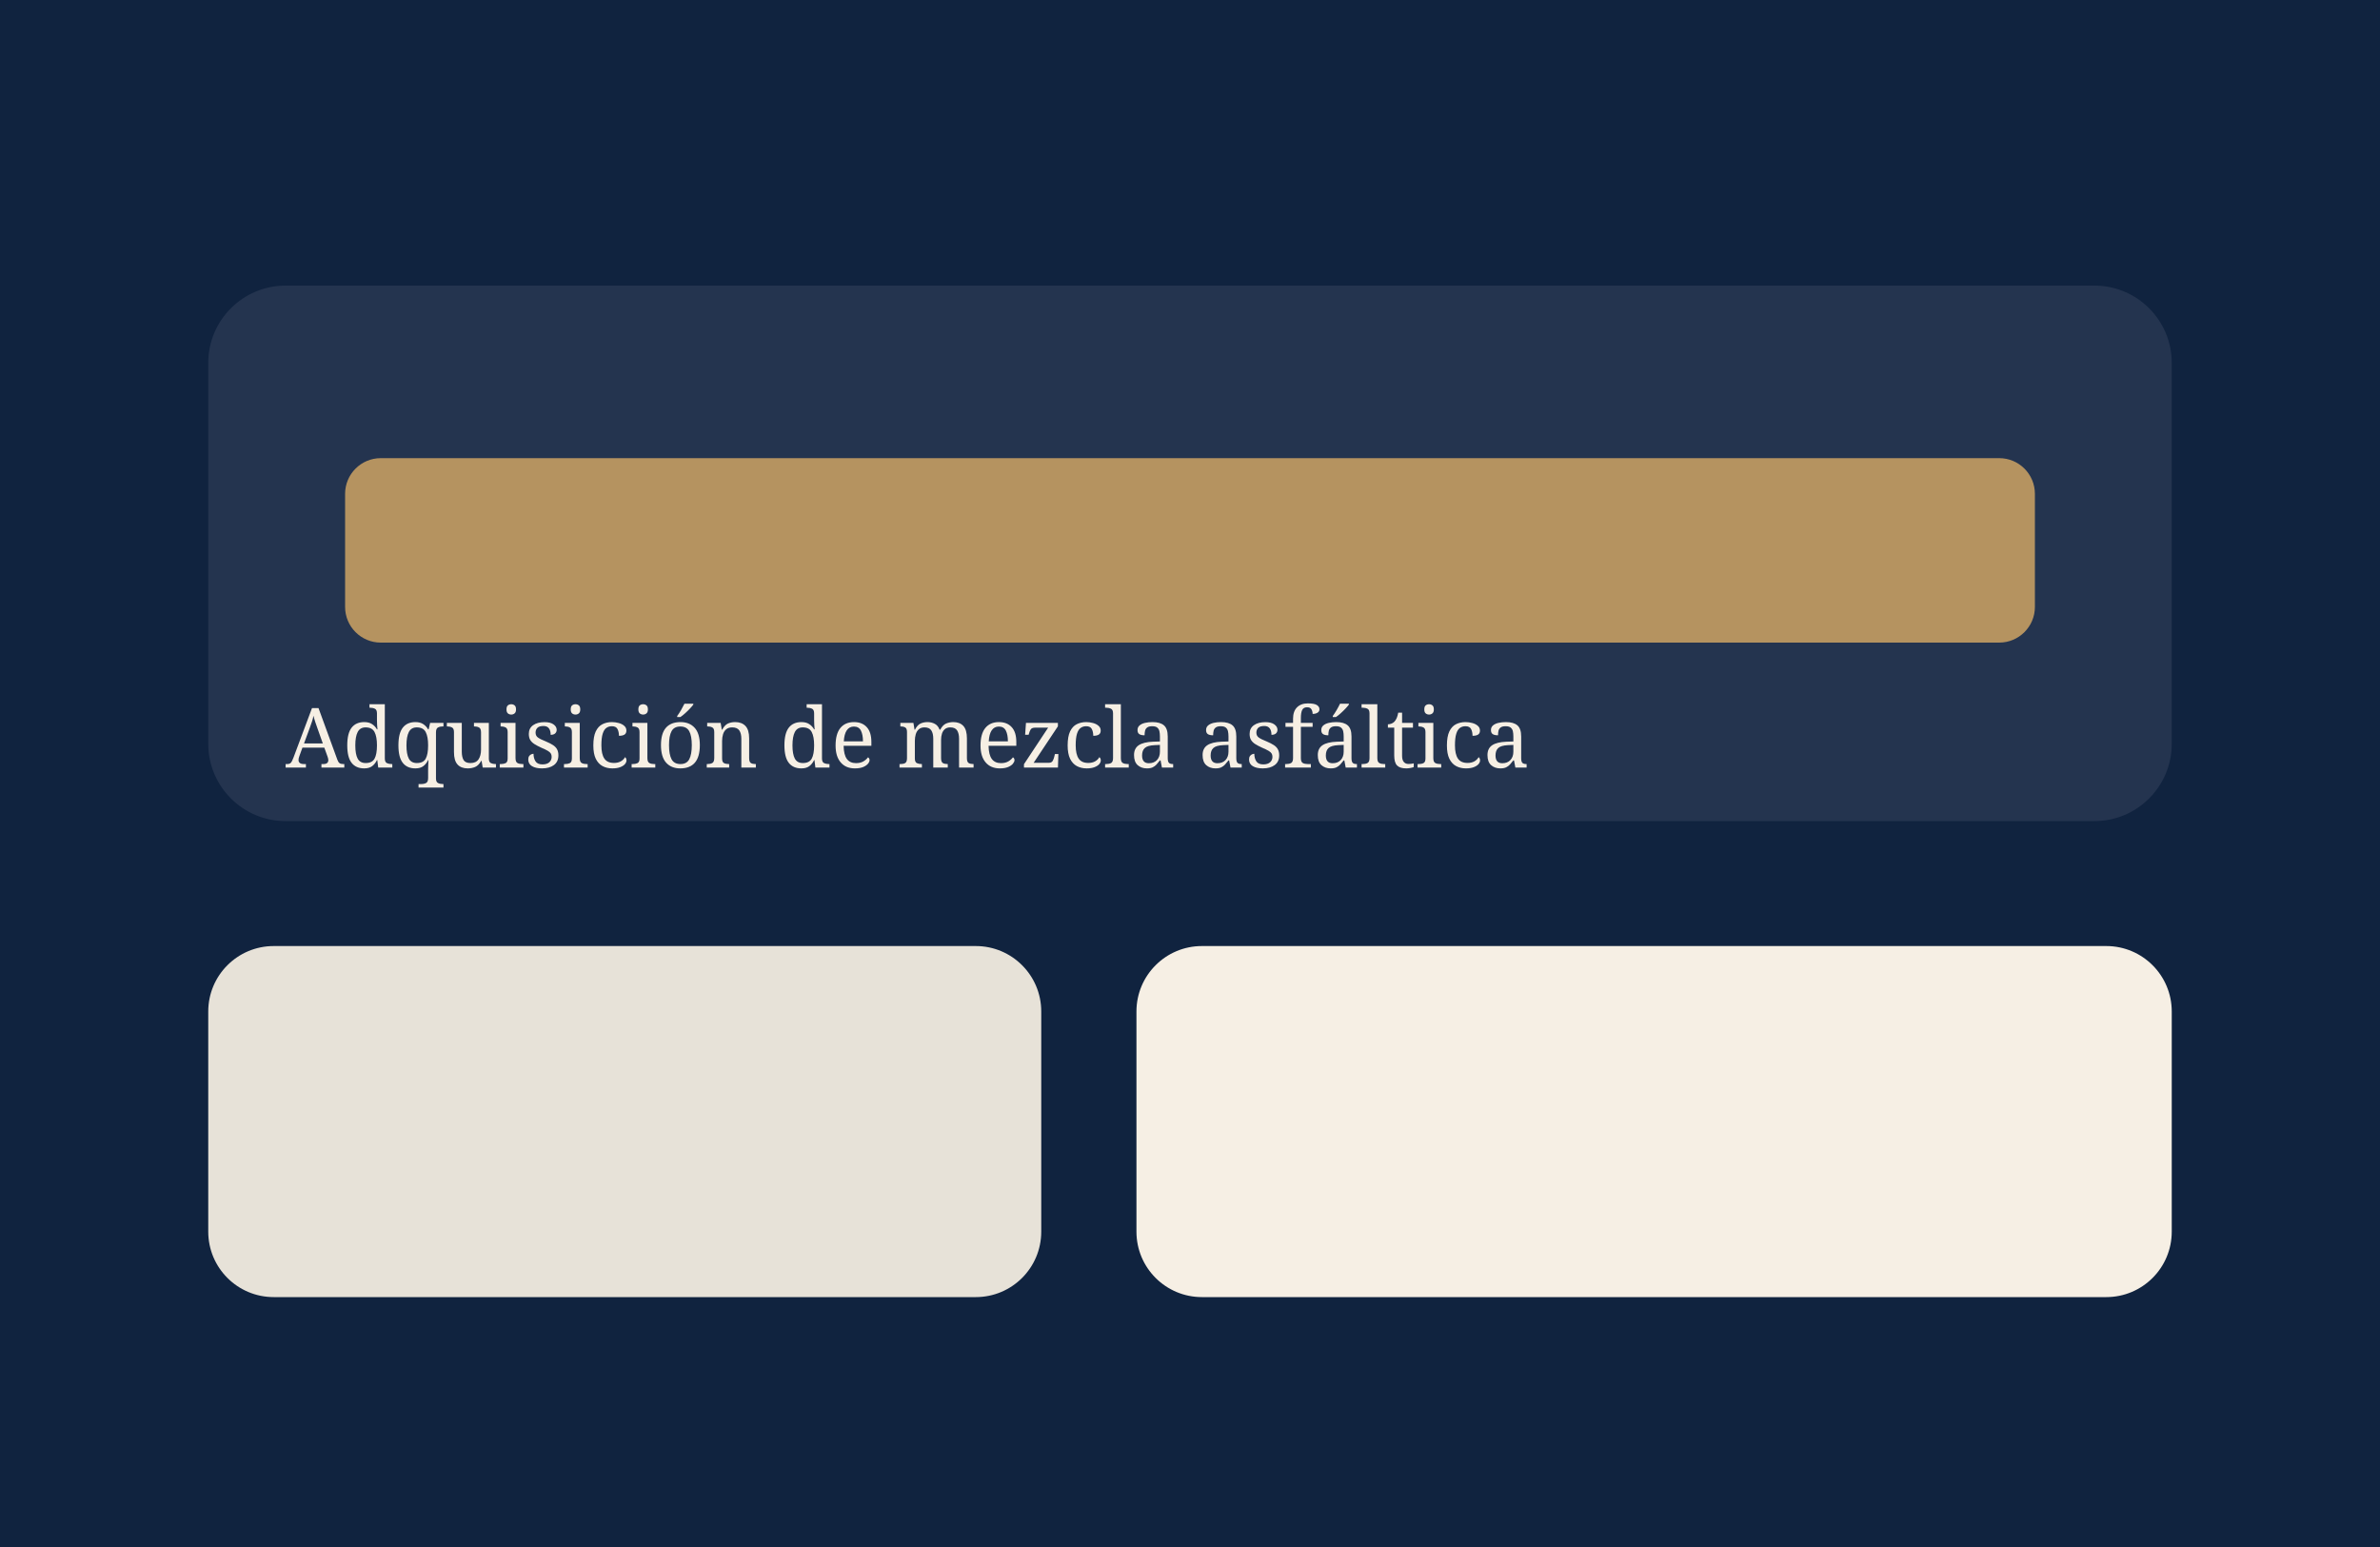
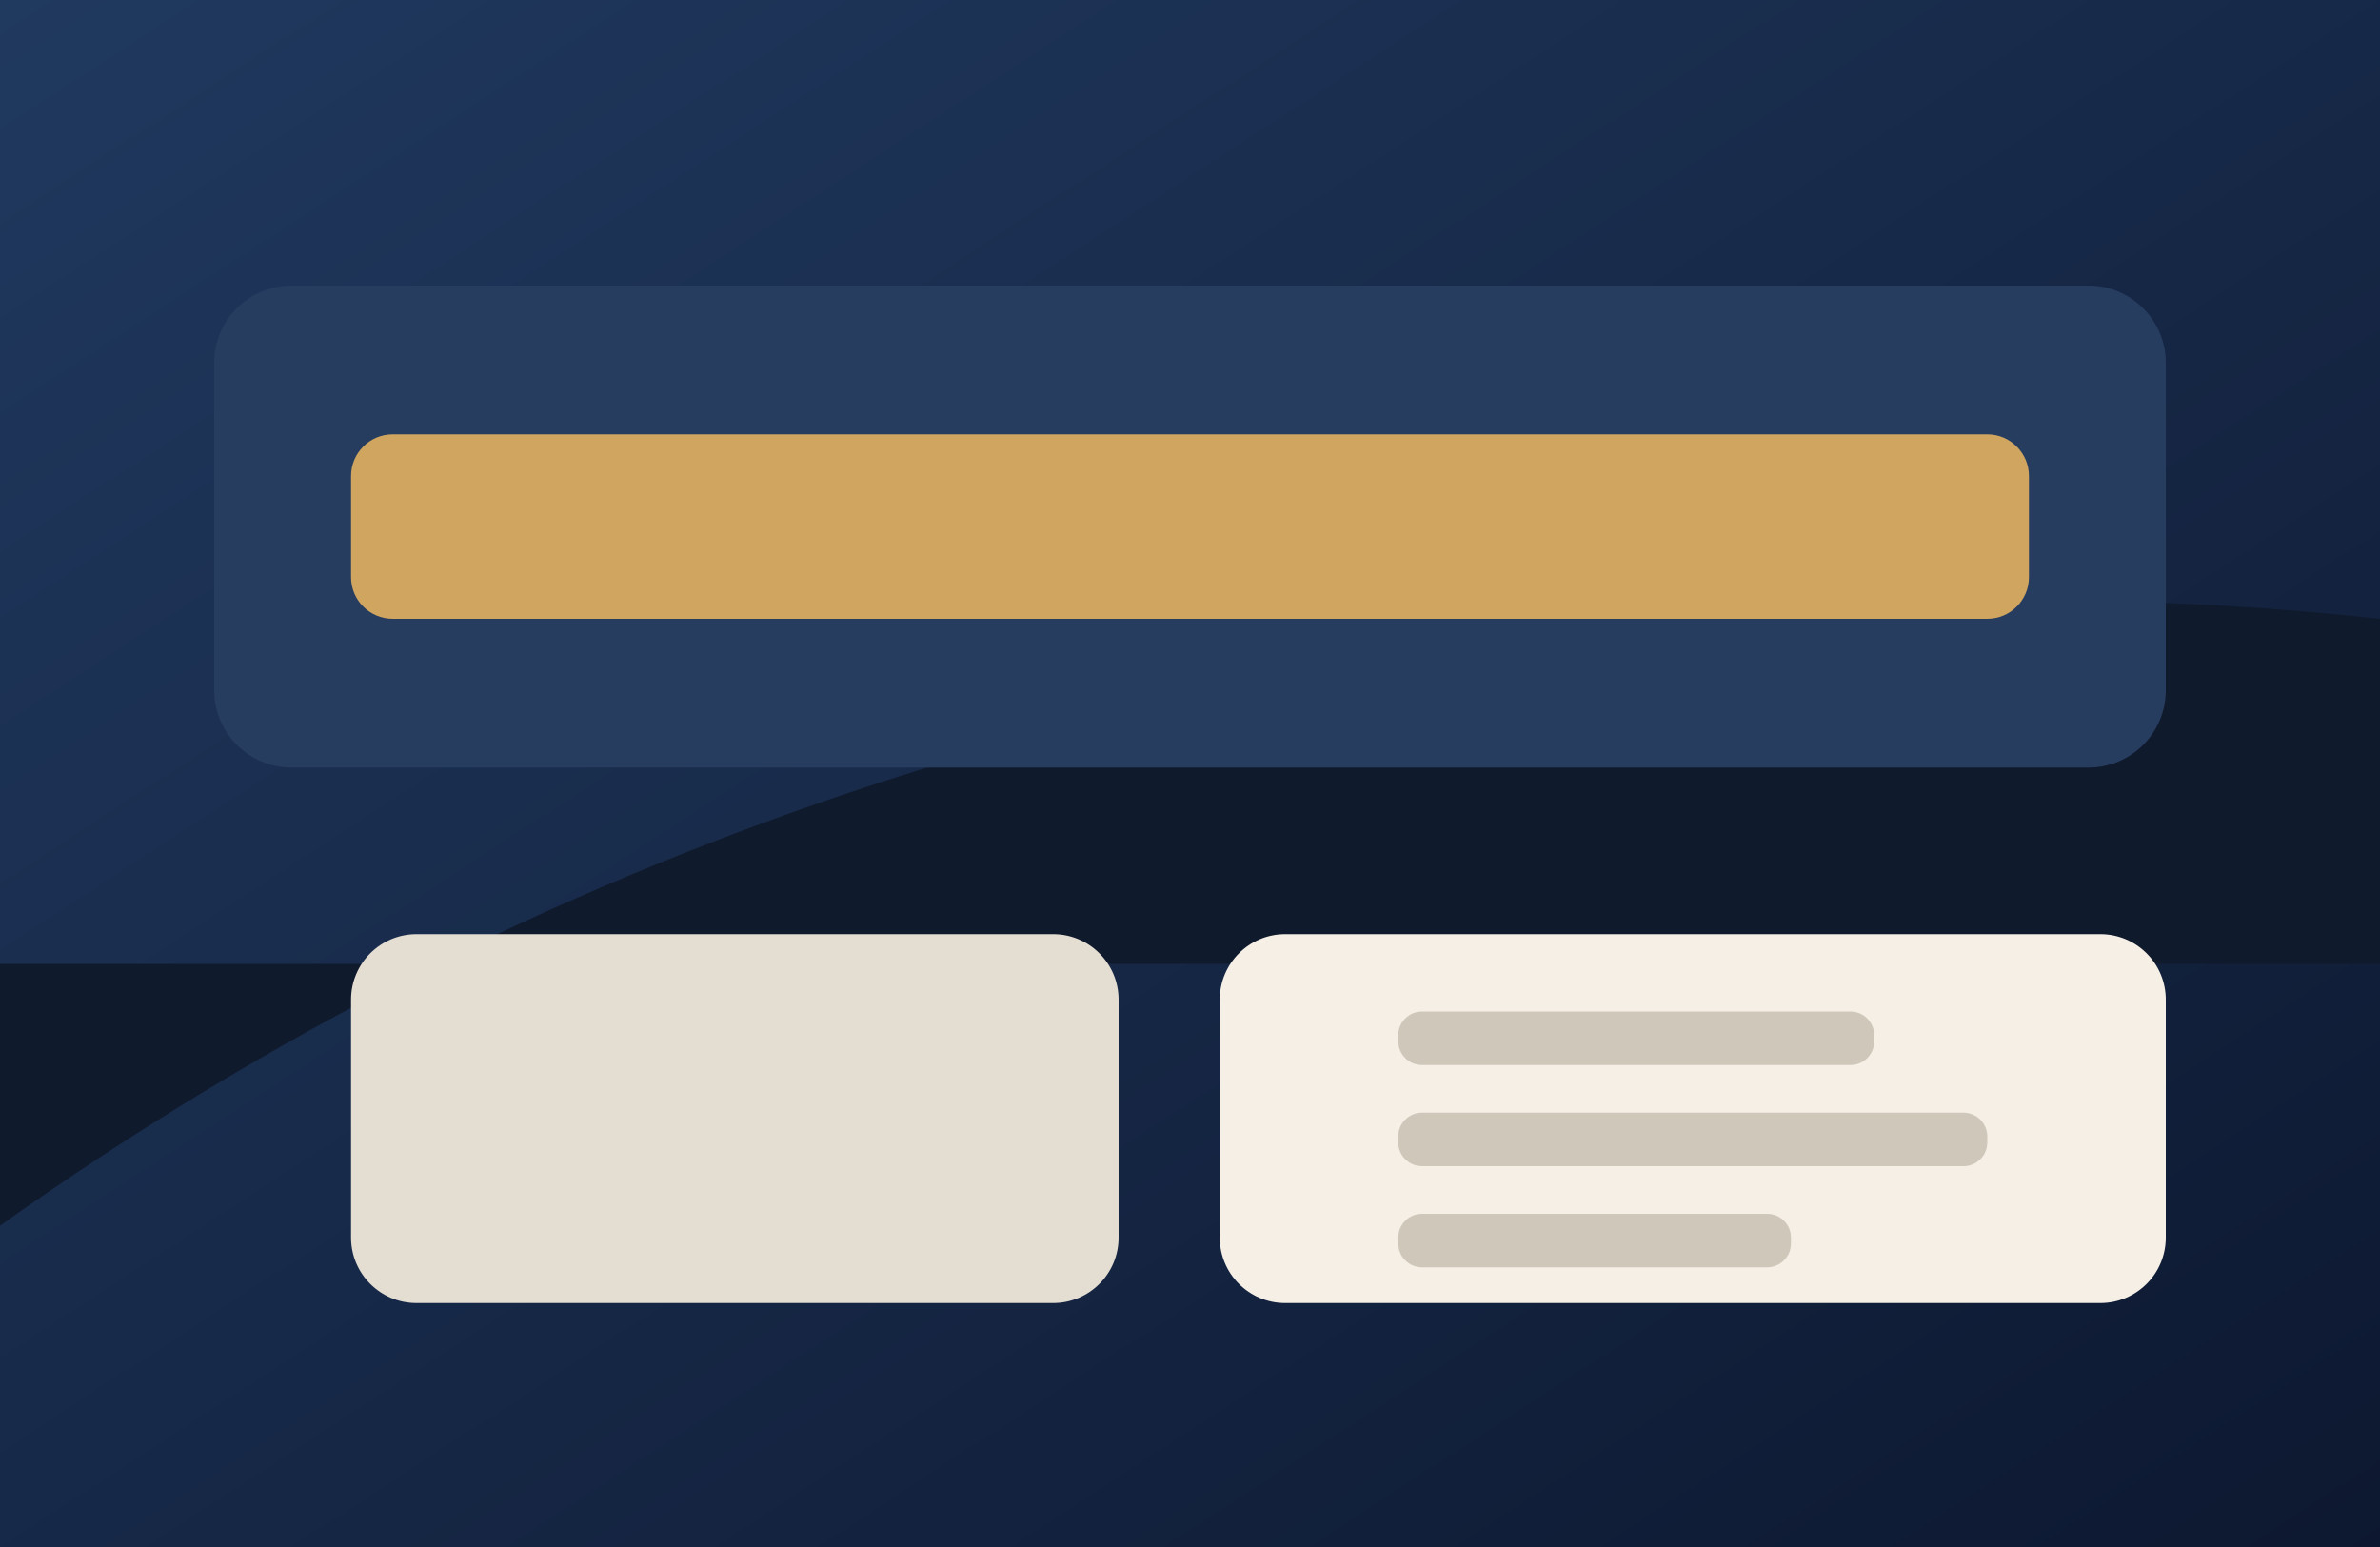
<svg xmlns="http://www.w3.org/2000/svg" viewBox="0 0 800 520" role="img" aria-labelledby="title desc">
-   <rect width="800" height="520" fill="#10233f" />
-   <rect x="70" y="96" width="660" height="180" rx="26" fill="#24344f" />
-   <rect x="116" y="154" width="568" height="62" rx="12" fill="#c9a063" opacity=".88" />
-   <rect x="70" y="318" width="280" height="118" rx="22" fill="#e7e2d8" />
-   <rect x="382" y="318" width="348" height="118" rx="22" fill="#f6efe4" />
-   <text x="96" y="258" fill="#f6efe4" font-size="28" font-family="Georgia, serif">Adquisición de mezcla asfáltica</text>
+   <defs>
+     <linearGradient id="bg" x1="0%" y1="0%" x2="100%" y2="100%">
+       <stop offset="0%" stop-color="#20395f" />
+       <stop offset="100%" stop-color="#0d1830" />
+     </linearGradient>
+   </defs>
+   <rect width="800" height="520" fill="url(#bg)" />
+   <path d="M0 412c180-128 384-194 620-208 66-4 126-2 180 4v116H0z" fill="#101a2d" />
+   <rect x="72" y="96" width="656" height="162" rx="26" fill="#273d60" />
+   <rect x="118" y="146" width="564" height="62" rx="14" fill="#cfa55f" />
+   <rect x="118" y="314" width="258" height="124" rx="22" fill="#e4ddd2" />
+   <rect x="410" y="314" width="318" height="124" rx="22" fill="#f5efe5" />
+   <rect x="470" y="340" width="160" height="18" rx="8" fill="#cfc7ba" />
+   <rect x="470" y="374" width="198" height="18" rx="8" fill="#cfc7ba" />
+   <rect x="470" y="408" width="132" height="18" rx="8" fill="#cfc7ba" />
</svg>
